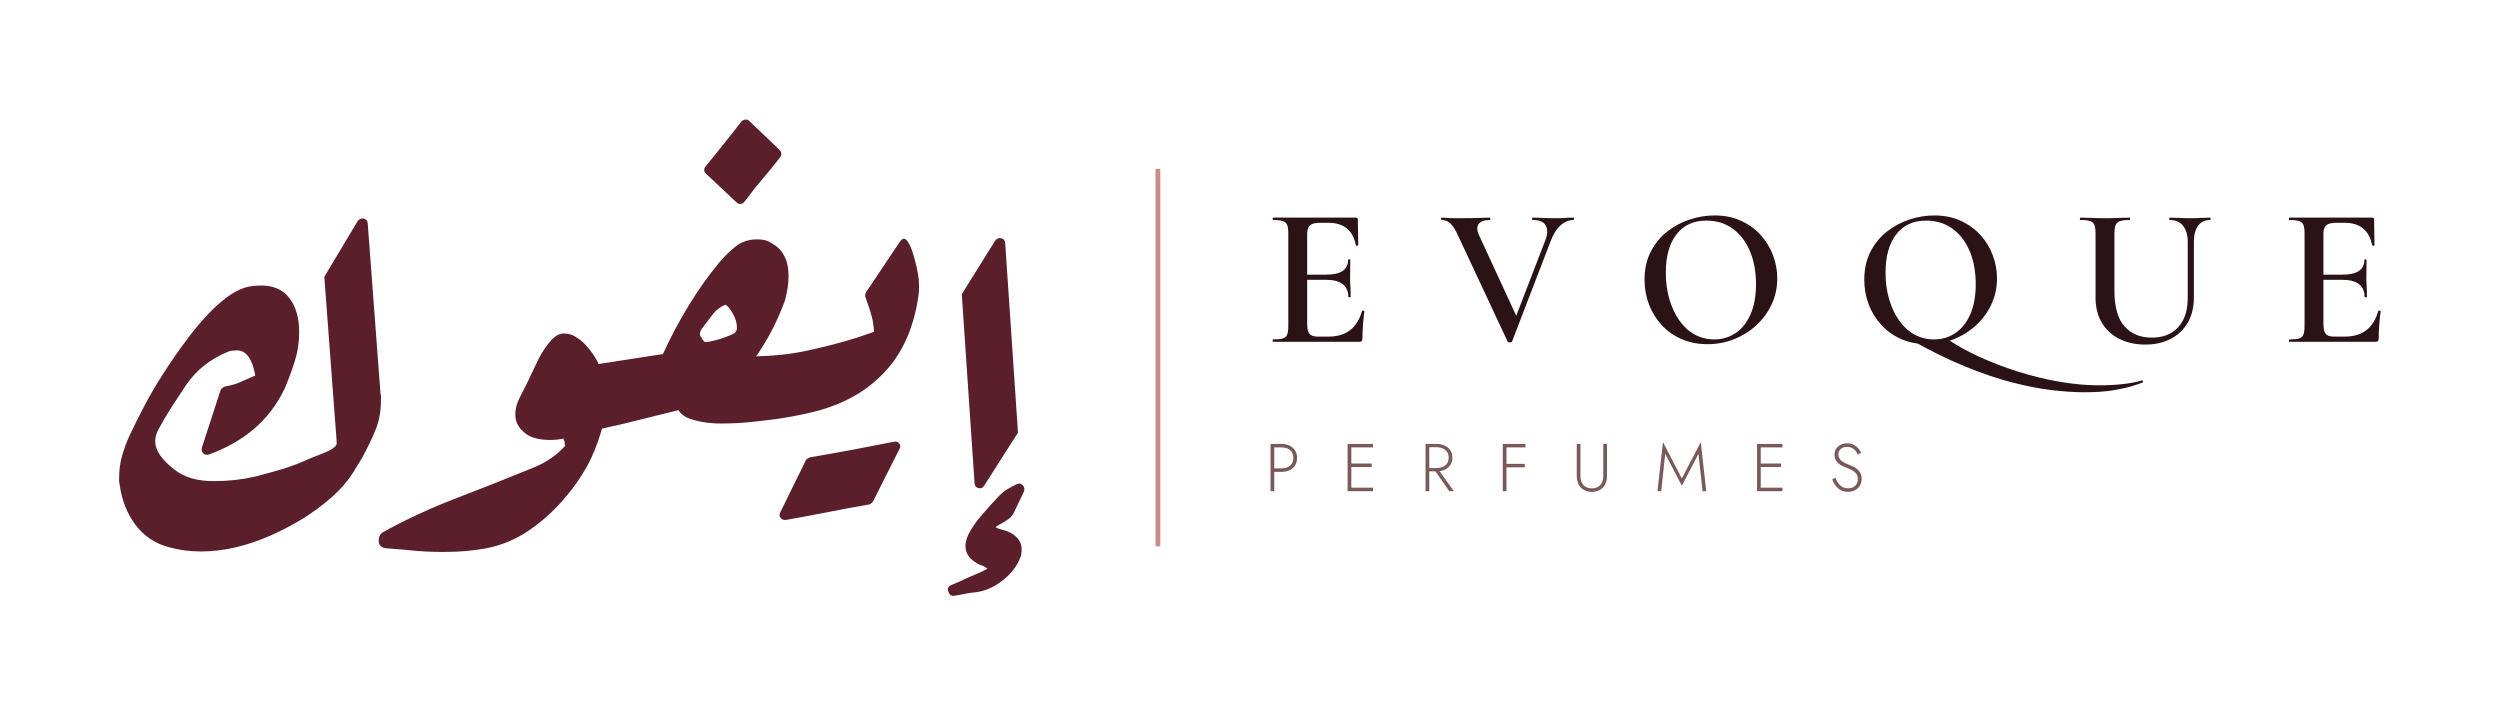
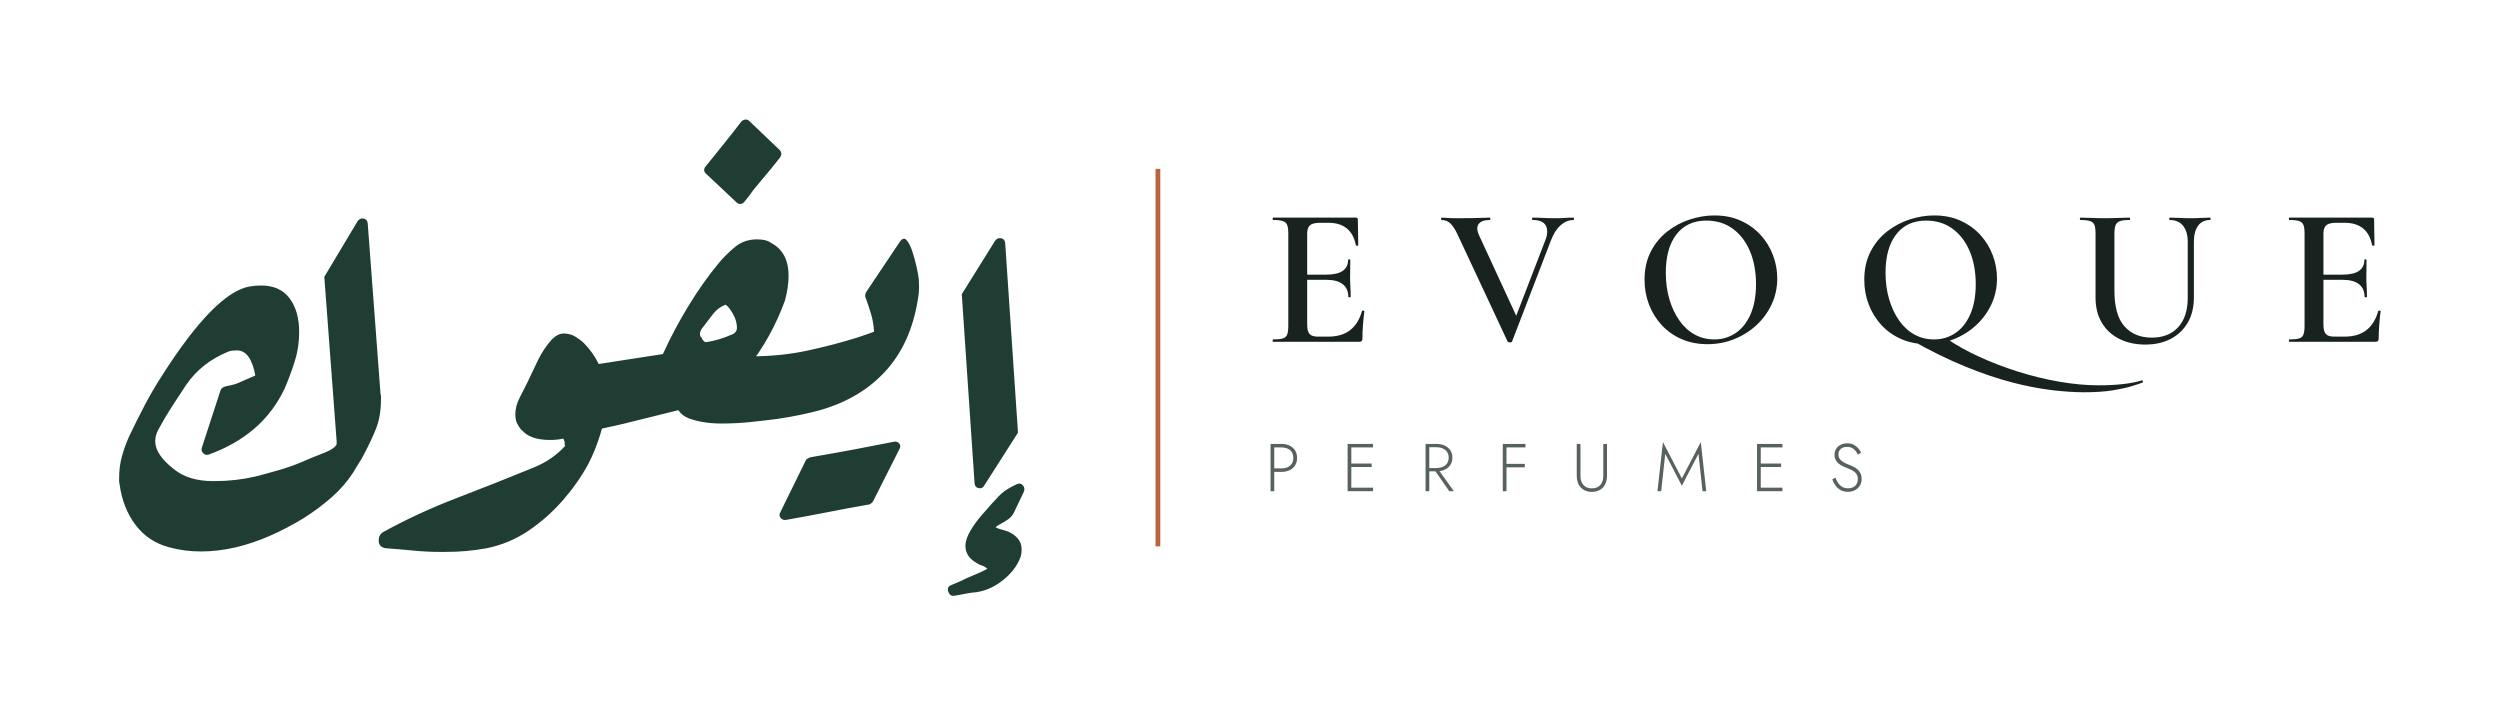
<svg xmlns="http://www.w3.org/2000/svg" viewBox="-61.8 -277.6 1258.3 359.7" width="1258" height="360" role="img" aria-label="إيفوك — Evoque Perfumes">
-   <path transform="translate(0.00,0.00)" fill="#5B1F2B" d="M69.69 -134.09Q68.08 -134.09 66.7 -133.975Q65.32 -133.86 63.94 -133.63Q46.46 -130.64 19.78 -88.78Q15.41 -82.11 11.155 -74.06Q6.9 -66.01 3.22 -58.19Q1.15 -53.59 -0.345 -48.415Q-1.84 -43.24 -1.84 -37.26Q-1.84 -36.57 -1.84 -35.765Q-1.84 -34.96 -1.61 -34.04Q0.0 -22.08 6.44 -13.57Q12.88 -5.06 23.46 -2.3Q31.05 -0.23 39.33 -0.23Q47.84 -0.23 56.81 -2.3Q65.55 -4.37 74.175 -8.165Q82.8 -11.96 91.08 -17.02Q98.67 -21.85 105.11 -27.485Q111.55 -33.12 116.15 -40.25Q117.3 -42.32 118.795 -44.62Q120.29 -46.92 121.44 -49.22Q124.66 -55.2 127.305 -61.64Q129.95 -68.08 129.95 -76.82Q129.95 -77.28 129.95 -77.625Q129.95 -77.97 129.95 -78.43Q129.95 -78.89 129.835 -79.12Q129.72 -79.35 129.72 -79.58L123.28 -165.37Q123.05 -167.44 121.21 -167.785Q119.37 -168.13 118.22 -166.52L101.43 -138.46L107.64 -55.66V-54.51Q107.64 -53.13 104.42 -51.29Q102.81 -50.37 99.13 -48.99Q95.45 -47.61 89.7 -45.08Q84.18 -42.78 78.545 -41.17Q72.91 -39.56 66.7 -37.95Q56.81 -35.65 46.46 -35.65Q46.23 -35.65 46.0 -35.65Q45.77 -35.65 45.31 -35.65Q33.12 -35.65 25.76 -41.63Q16.33 -48.99 16.33 -55.66Q16.33 -58.65 17.94 -61.64Q21.16 -67.62 24.725 -73.14Q28.29 -78.66 31.97 -84.18Q39.56 -95.22 52.9 -100.74Q54.05 -101.2 55.085 -101.315Q56.12 -101.43 57.5 -101.43Q64.4 -101.43 66.7 -88.78L59.8 -85.79Q58.42 -85.1 56.35 -84.41Q54.97 -83.95 52.44 -83.49Q49.91 -83.03 49.22 -81.42L39.79 -52.44Q39.33 -50.83 40.48 -49.68Q41.63 -48.53 43.24 -48.99Q56.58 -53.82 66.125 -61.985Q75.67 -70.15 81.42 -82.11Q84.18 -88.55 86.48 -95.68Q88.78 -102.81 88.78 -110.63Q88.78 -121.21 83.95 -127.65Q79.12 -134.09 69.69 -134.09Z M200.79 -61.18V-61.41Q204.93 -56.35 215.05 -56.35Q218.73 -56.35 221.72 -57.04Q222.18 -56.12 222.41 -55.43Q222.41 -55.2 222.41 -54.855Q222.41 -54.51 222.41 -54.05Q222.41 -53.82 222.525 -53.705Q222.64 -53.59 222.64 -53.59V-53.36Q216.43 -46.46 207.0 -42.55Q187.91 -34.73 168.13 -27.14Q148.35 -19.55 130.87 -9.89Q128.8 -8.51 128.8 -5.75Q128.8 -2.3 132.48 -1.84Q139.15 -1.38 146.05 -0.69Q152.95 0.0 159.85 0.0Q160.77 0.0 161.0 0.0Q161.23 0.0 162.15 0.0Q167.9 0.0 172.96 -0.46Q178.02 -0.92 183.08 -1.84Q194.58 -4.14 204.24 -10.695Q213.9 -17.25 221.605 -26.105Q229.31 -34.96 234.37 -44.39Q237.82 -51.06 240.35 -59.225Q242.88 -67.39 243.11 -76.59V-77.97Q243.11 -93.84 232.07 -105.11Q230.46 -106.72 227.815 -108.33Q225.17 -109.94 221.95 -109.94Q218.96 -109.94 215.97 -106.95Q211.83 -102.35 209.07 -96.715Q206.31 -91.08 203.55 -85.1Q201.94 -81.88 199.755 -77.625Q197.57 -73.37 197.57 -69.23Q197.57 -66.47 198.49 -64.63Q199.41 -62.79 200.79 -61.18Z M330.51 -202.4 315.33 -216.89Q314.41 -217.81 313.145 -217.58Q311.88 -217.35 311.19 -216.43Q306.82 -210.68 302.335 -205.16Q297.85 -199.64 293.25 -193.89Q291.87 -192.05 293.48 -190.44L308.89 -175.95Q309.81 -175.03 310.96 -175.145Q312.11 -175.26 312.8 -176.18Q315.1 -178.94 316.135 -180.435Q317.17 -181.93 318.32 -183.31Q319.47 -184.69 321.77 -187.45Q324.07 -190.21 326.37 -192.97Q328.67 -195.73 330.97 -198.72Q332.12 -200.79 330.51 -202.4Z M309.12 -112.7Q309.12 -110.86 307.28 -109.71Q299.46 -106.26 293.25 -105.57Q292.33 -106.03 291.41 -107.295Q290.49 -108.56 290.49 -109.94Q290.49 -110.63 291.18 -112.01L297.16 -119.83Q299.69 -123.05 303.37 -124.43Q304.98 -123.51 307.05 -119.945Q309.12 -116.38 309.12 -112.7ZM251.62 -64.4 282.21 -71.99Q292.33 -74.98 300.495 -80.155Q308.66 -85.33 314.64 -92.92Q326.37 -107.64 333.27 -126.5Q334.19 -129.95 334.65 -133.055Q335.11 -136.16 335.11 -138.92Q335.11 -150.88 326.37 -155.48Q324.76 -156.63 322.92 -156.975Q321.08 -157.32 319.24 -157.32Q312.8 -157.32 308.2 -153.525Q303.6 -149.73 300.15 -145.59Q292.1 -135.93 284.74 -123.855Q277.38 -111.78 271.86 -99.59L233.22 -93.61Q230.92 -93.15 230.92 -91.31L226.78 -62.56Q226.55 -60.95 227.47 -60.145Q228.39 -59.34 230.0 -59.57Z M377.66 -25.53 390.77 -51.52Q391.92 -53.36 390.77 -54.625Q389.62 -55.89 388.01 -55.43Q377.66 -53.36 367.195 -51.405Q356.73 -49.45 345.92 -47.61Q345.46 -47.38 344.77 -47.035Q344.08 -46.69 343.85 -46.23L330.97 -20.01Q330.05 -18.4 331.085 -17.135Q332.12 -15.87 333.73 -16.1Q344.31 -17.94 354.775 -20.01Q365.24 -22.08 375.82 -23.92Q377.2 -24.61 377.66 -25.53Z M391.0 -155.94 374.21 -130.87Q373.98 -130.64 373.75 -129.72Q373.52 -128.8 373.75 -128.34Q375.36 -123.97 376.625 -119.715Q377.89 -115.46 378.12 -110.86Q376.51 -110.17 374.325 -109.48Q372.14 -108.79 369.61 -107.87Q357.88 -104.19 344.54 -101.315Q331.2 -98.44 316.02 -98.44Q310.96 -98.44 305.67 -99.015Q300.38 -99.59 296.585 -101.43Q292.79 -103.27 291.64 -107.18Q290.95 -109.02 289.11 -109.02Q287.27 -109.02 286.35 -107.41Q283.82 -100.74 281.75 -93.495Q279.68 -86.25 277.61 -78.43Q278.07 -69.69 285.085 -67.16Q292.1 -64.63 301.3 -64.63Q308.66 -64.63 315.445 -65.32Q322.23 -66.01 329.36 -66.93Q341.55 -68.77 350.75 -71.3Q371.91 -77.28 384.79 -92Q397.67 -106.72 400.66 -130.41Q400.89 -133.17 400.66 -137.08Q400.43 -139.38 399.51 -143.52Q398.59 -147.66 397.325 -151.455Q396.06 -155.25 394.45 -156.975Q392.84 -158.7 391.0 -155.94Z M448.73 -20.24 453.56 -30.36Q454.25 -32.2 452.985 -33.58Q451.72 -34.96 449.88 -34.04Q445.51 -31.97 443.325 -30.245Q441.14 -28.52 437.69 -24.61Q435.85 -22.54 432.515 -18.745Q429.18 -14.95 426.65 -10.695Q424.12 -6.44 424.12 -2.99Q424.12 2.3 429.64 5.52Q431.02 6.44 432.515 6.9Q434.01 7.36 435.16 8.51Q432.17 10.12 428.49 11.615Q424.81 13.11 421.59 14.72L416.76 16.79Q414.69 17.71 415.495 20.01Q416.3 22.31 418.37 22.08Q421.36 21.62 424.12 21.045Q426.88 20.47 429.87 20.24Q437 19.09 443.095 14.145Q449.19 9.2 451.49 3.45Q452.41 1.61 452.41 -1.38Q452.41 -4.6 450.34 -6.9Q448.27 -9.2 445.28 -10.35Q444.13 -10.81 442.29 -11.27Q440.45 -11.73 439.3 -12.42Q439.76 -12.88 440.105 -13.11Q440.45 -13.34 440.91 -13.57Q443.44 -14.95 445.51 -16.33Q447.58 -17.71 448.73 -20.24Z M422.28 -129.72 428.72 -34.5Q428.95 -32.43 430.79 -32.085Q432.63 -31.74 433.55 -33.35L450.57 -60.03L444.13 -155.48Q443.9 -157.55 442.06 -157.895Q440.22 -158.24 439.07 -156.63Z" />
-   <rect x="519.8" y="-192.8" width="2.4" height="190" fill="#C98B86" />
-   <path transform="translate(574.83,-105.76)" fill="#2A1216" d="M47.6 0.0H4.2Q3.9 0.0 3.9 -0.6Q3.9 -1.2 4.2 -1.2Q7.5 -1.2 9.1 -1.7Q10.7 -2.2 11.25 -3.7Q11.8 -5.2 11.8 -8.1V-54.4Q11.8 -57.3 11.25 -58.75Q10.7 -60.2 9.1 -60.75Q7.5 -61.3 4.2 -61.3Q3.9 -61.3 3.9 -61.9Q3.9 -62.5 4.2 -62.5H45.8Q46.8 -62.5 46.8 -61.6L47.0 -48.6Q47.0 -48.4 46.5 -48.35Q46.0 -48.3 45.8 -48.6Q44.7 -54.3 41.2 -57.1Q37.7 -59.9 32.0 -59.9H27.9Q25.4 -59.9 23.95 -59.35Q22.5 -58.8 21.9 -57.55Q21.3 -56.3 21.3 -54.2V-8.5Q21.3 -6.4 21.85 -5.05Q22.4 -3.7 23.6 -3.15Q24.8 -2.6 27.0 -2.6H31.9Q38.7 -2.6 42.9 -5.85Q47.1 -9.1 48.9 -15.5Q49.0 -15.8 49.55 -15.7Q50.1 -15.6 50.1 -15.4Q49.7 -12.6 49.4 -8.7Q49.1 -4.8 49.1 -1.5Q49.1 0.0 47.6 0.0ZM42.0 -22.6Q42.0 -26.8 39.2 -29.0Q36.4 -31.2 30.8 -31.2H16.8V-33.8H30.9Q36.5 -33.8 39.2 -35.7Q41.9 -37.6 41.9 -41.2Q41.9 -41.5 42.45 -41.5Q43.0 -41.5 43.0 -41.2Q43.0 -38.0 42.95 -36.2Q42.9 -34.4 42.9 -32.5Q42.9 -30.1 43.05 -27.75Q43.2 -25.4 43.2 -22.6Q43.2 -22.4 42.6 -22.4Q42.0 -22.4 42.0 -22.6Z M155.3 -62.5Q155.6 -62.5 155.6 -61.9Q155.6 -61.3 155.3 -61.3Q151.8 -61.3 148.8 -58.6Q145.8 -55.9 143.9 -50.8L124.4 -0.1Q124.3 0.3 123.35 0.3Q122.4 0.3 122.2 -0.1L96.9 -54.2Q95.2 -57.8 93.4 -59.55Q91.6 -61.3 89.0 -61.3Q88.7 -61.3 88.7 -61.9Q88.7 -62.5 89.0 -62.5Q90.3 -62.5 91.15 -62.4Q92.0 -62.3 93.25 -62.25Q94.5 -62.2 96.6 -62.2Q101.4 -62.2 104.45 -62.25Q107.5 -62.3 109.55 -62.4Q111.6 -62.5 113.2 -62.5Q113.5 -62.5 113.5 -61.9Q113.5 -61.3 113.2 -61.3Q109.0 -61.3 107.55 -59.2Q106.1 -57.1 108.0 -53.2L127.3 -11.4L123.2 -4.5L141.2 -51.2Q142.9 -55.7 141.4 -58.5Q139.9 -61.3 134.8 -61.3Q134.5 -61.3 134.5 -61.9Q134.5 -62.5 134.8 -62.5Q137.5 -62.5 140.0 -62.35Q142.5 -62.2 146.5 -62.2Q149.3 -62.2 151.05 -62.35Q152.8 -62.5 155.3 -62.5Z M222.8 1.2Q215.6 1.2 209.75 -1.35Q203.9 -3.9 199.75 -8.4Q195.6 -12.9 193.35 -18.75Q191.1 -24.6 191.1 -31.2Q191.1 -39.3 194.25 -45.4Q197.4 -51.5 202.6 -55.55Q207.8 -59.6 214.0 -61.6Q220.2 -63.6 226.3 -63.6Q233.7 -63.6 239.55 -60.95Q245.4 -58.3 249.5 -53.8Q253.6 -49.3 255.75 -43.6Q257.9 -37.9 257.9 -31.9Q257.9 -24.9 255.1 -18.9Q252.3 -12.9 247.45 -8.4Q242.6 -3.9 236.25 -1.35Q229.9 1.2 222.8 1.2ZM226.2 -1.2Q232.2 -1.2 236.95 -4.4Q241.7 -7.6 244.45 -13.85Q247.2 -20.1 247.2 -29.0Q247.2 -38.3 244.2 -45.5Q241.2 -52.7 235.6 -56.85Q230.0 -61.0 222.2 -61.0Q212.5 -61.0 207.15 -54.05Q201.8 -47.1 201.8 -34.8Q201.8 -27.6 203.6 -21.45Q205.4 -15.3 208.65 -10.7Q211.9 -6.1 216.35 -3.65Q220.8 -1.2 226.2 -1.2Z M324.8 -1.2Q328.8 -0.4 333.7 -0.3Q338.6 -0.2 344.1 -1.0Q350.7 3.5 359.8 7.65Q368.9 11.8 379.2 15.05Q389.5 18.3 399.95 20.1Q410.4 21.9 419.6 21.9Q433.4 21.9 441.5 19.4Q441.7 19.3 441.9 19.85Q442.1 20.4 441.8 20.5Q440.0 21.2 436.25 22.35Q432.5 23.5 426.65 24.45Q420.8 25.4 412.4 25.4Q405.3 25.4 396.25 24.35Q387.2 23.3 376.3 20.5Q365.4 17.7 352.5 12.45Q339.6 7.2 324.8 -1.2ZM333.4 1.2Q326.2 1.2 320.35 -1.35Q314.5 -3.9 310.35 -8.4Q306.2 -12.9 303.95 -18.75Q301.7 -24.6 301.7 -31.2Q301.7 -39.3 304.85 -45.4Q308.0 -51.5 313.2 -55.55Q318.4 -59.6 324.6 -61.6Q330.8 -63.6 336.9 -63.6Q344.3 -63.6 350.15 -60.95Q356.0 -58.3 360.1 -53.8Q364.2 -49.3 366.35 -43.6Q368.5 -37.9 368.5 -31.9Q368.5 -24.9 365.7 -18.9Q362.9 -12.9 358.05 -8.4Q353.2 -3.9 346.85 -1.35Q340.5 1.2 333.4 1.2ZM336.8 -1.2Q342.8 -1.2 347.55 -4.4Q352.3 -7.6 355.05 -13.85Q357.8 -20.1 357.8 -29.0Q357.8 -38.3 354.8 -45.5Q351.8 -52.7 346.2 -56.85Q340.6 -61.0 332.8 -61.0Q323.1 -61.0 317.75 -54.05Q312.4 -47.1 312.4 -34.8Q312.4 -27.6 314.2 -21.45Q316.0 -15.3 319.25 -10.7Q322.5 -6.1 326.95 -3.65Q331.4 -1.2 336.8 -1.2Z M464.5 -50.3Q464.5 -55.5 462.15 -58.4Q459.8 -61.3 455.4 -61.3Q455.2 -61.3 455.2 -61.9Q455.2 -62.5 455.4 -62.5Q457.9 -62.5 460.45 -62.35Q463 -62.2 466 -62.2Q468.6 -62.2 471.15 -62.35Q473.7 -62.5 475.8 -62.5Q476 -62.5 476 -61.9Q476 -61.3 475.8 -61.3Q471.8 -61.3 469.7 -58.4Q467.6 -55.5 467.6 -50.3V-22.3Q467.6 -15.0 464.55 -9.7Q461.5 -4.4 456 -1.5Q450.5 1.4 443.1 1.4Q435.8 1.4 430.1 -1.45Q424.4 -4.3 421.25 -9.6Q418.1 -14.9 418.1 -22.2V-54.4Q418.1 -57.3 417.55 -58.75Q417 -60.2 415.35 -60.75Q413.7 -61.3 410.5 -61.3Q410.2 -61.3 410.2 -61.9Q410.2 -62.5 410.5 -62.5Q413 -62.5 416.15 -62.35Q419.3 -62.2 422.8 -62.2Q426.5 -62.2 429.6 -62.35Q432.7 -62.5 435.2 -62.5Q435.5 -62.5 435.5 -61.9Q435.5 -61.3 435.2 -61.3Q431.9 -61.3 430.3 -60.7Q428.7 -60.1 428.15 -58.6Q427.6 -57.1 427.6 -54.2V-25.7Q427.6 -13.5 432.65 -7.8Q437.7 -2.1 446.4 -2.1Q454.9 -2.1 459.7 -7.35Q464.5 -12.6 464.5 -22.2Z M559.1 0.0H515.7Q515.4 0.0 515.4 -0.6Q515.4 -1.2 515.7 -1.2Q519.0 -1.2 520.6 -1.7Q522.2 -2.2 522.75 -3.7Q523.3 -5.2 523.3 -8.1V-54.4Q523.3 -57.3 522.75 -58.75Q522.2 -60.2 520.6 -60.75Q519.0 -61.3 515.7 -61.3Q515.4 -61.3 515.4 -61.9Q515.4 -62.5 515.7 -62.5H557.3Q558.3 -62.5 558.3 -61.6L558.5 -48.6Q558.5 -48.4 558.0 -48.35Q557.5 -48.3 557.3 -48.6Q556.2 -54.3 552.7 -57.1Q549.2 -59.9 543.5 -59.9H539.4Q536.9 -59.9 535.45 -59.35Q534.0 -58.8 533.4 -57.55Q532.8 -56.3 532.8 -54.2V-8.5Q532.8 -6.4 533.35 -5.05Q533.9 -3.7 535.1 -3.15Q536.3 -2.6 538.5 -2.6H543.4Q550.2 -2.6 554.4 -5.85Q558.6 -9.1 560.4 -15.5Q560.5 -15.8 561.05 -15.7Q561.6 -15.6 561.6 -15.4Q561.2 -12.6 560.9 -8.7Q560.6 -4.8 560.6 -1.5Q560.6 0.0 559.1 0.0ZM553.5 -22.6Q553.5 -26.8 550.7 -29.0Q547.9 -31.2 542.3 -31.2H528.3V-33.8H542.4Q548.0 -33.8 550.7 -35.7Q553.4 -37.6 553.4 -41.2Q553.4 -41.5 553.95 -41.5Q554.5 -41.5 554.5 -41.2Q554.5 -38.0 554.45 -36.2Q554.4 -34.4 554.4 -32.5Q554.4 -30.1 554.55 -27.75Q554.7 -25.4 554.7 -22.6Q554.7 -22.4 554.1 -22.4Q553.5 -22.4 553.5 -22.6Z" />
-   <path transform="translate(574.83,-30.56)" fill="#7A5A58" d="M2.856 -23.8V0.0H4.726V-23.8ZM3.91 -22.032H8.432Q11.05 -22.032 12.682 -20.689Q14.314 -19.346 14.314 -16.762Q14.314 -14.212 12.682 -12.852Q11.05 -11.492 8.432 -11.492H3.91V-9.724H8.432Q10.676 -9.724 12.427 -10.557Q14.178 -11.39 15.198 -12.988Q16.218 -14.586 16.218 -16.762Q16.218 -18.972 15.198 -20.536Q14.178 -22.1 12.427 -22.95Q10.676 -23.8 8.432 -23.8H3.91Z M42.636 0.0H54.434V-1.768H42.636ZM42.636 -22.032H54.434V-23.8H42.636ZM42.636 -12.172H53.754V-13.94H42.636ZM41.65 -23.8V0.0H43.52V-23.8Z M84.932 -11.356 92.82 0.0H95.132L87.006 -11.356ZM80.886 -23.8V0.0H82.756V-23.8ZM81.872 -22.134H86.326Q88.128 -22.134 89.522 -21.522Q90.916 -20.91 91.715 -19.754Q92.514 -18.598 92.514 -16.898Q92.514 -15.198 91.732 -14.025Q90.95 -12.852 89.539 -12.257Q88.128 -11.662 86.326 -11.662H81.872V-9.996H86.326Q88.638 -9.996 90.457 -10.795Q92.276 -11.594 93.33 -13.158Q94.384 -14.722 94.384 -16.898Q94.384 -19.108 93.33 -20.638Q92.276 -22.168 90.457 -22.984Q88.638 -23.8 86.326 -23.8H81.872Z M120.734 -22.032H131.172V-23.8H120.734ZM120.734 -12.002H130.832V-13.77H120.734ZM119.748 -23.8V0.0H121.618V-23.8Z M156.978 -23.8V-7.684Q156.978 -5.916 157.488 -4.437Q157.998 -2.958 158.984 -1.904Q159.97 -0.85 161.381 -0.255Q162.792 0.34 164.594 0.34Q166.396 0.34 167.807 -0.255Q169.218 -0.85 170.204 -1.904Q171.19 -2.958 171.7 -4.437Q172.21 -5.916 172.21 -7.684V-23.8H170.34V-7.684Q170.34 -4.828 168.844 -3.128Q167.348 -1.428 164.594 -1.428Q161.84 -1.428 160.344 -3.128Q158.848 -4.828 158.848 -7.684V-23.8Z M201.518 -18.836 209.882 -2.754 218.246 -18.836 220.286 0.0H222.156L219.402 -24.718L209.882 -6.426L200.362 -24.718L197.608 0.0H199.478Z M248.71 0.0H260.508V-1.768H248.71ZM248.71 -22.032H260.508V-23.8H248.71ZM248.71 -12.172H259.828V-13.94H248.71ZM247.724 -23.8V0.0H249.594V-23.8Z M287.13 -6.868 285.6 -5.916Q286.178 -4.25 287.232 -2.822Q288.286 -1.394 289.85 -0.544Q291.414 0.306 293.488 0.306Q294.95 0.306 296.208 -0.153Q297.466 -0.612 298.401 -1.479Q299.336 -2.346 299.863 -3.536Q300.39 -4.726 300.39 -6.188Q300.39 -7.752 299.846 -8.891Q299.302 -10.03 298.435 -10.846Q297.568 -11.662 296.514 -12.206Q295.46 -12.75 294.474 -13.124Q292.57 -13.804 291.278 -14.569Q289.986 -15.334 289.34 -16.286Q288.694 -17.238 288.694 -18.564Q288.694 -20.162 289.816 -21.233Q290.938 -22.304 293.012 -22.304Q294.576 -22.304 295.63 -21.709Q296.684 -21.114 297.381 -20.23Q298.078 -19.346 298.452 -18.428L300.084 -19.346Q299.608 -20.502 298.69 -21.59Q297.772 -22.678 296.395 -23.392Q295.018 -24.106 293.114 -24.106Q291.278 -24.106 289.816 -23.375Q288.354 -22.644 287.538 -21.335Q286.722 -20.026 286.722 -18.326Q286.722 -16.796 287.317 -15.708Q287.912 -14.62 288.864 -13.855Q289.816 -13.09 290.921 -12.563Q292.026 -12.036 293.046 -11.662Q294.406 -11.152 295.647 -10.489Q296.888 -9.826 297.67 -8.772Q298.452 -7.718 298.452 -5.984Q298.452 -4.012 297.143 -2.737Q295.834 -1.462 293.522 -1.462Q291.822 -1.462 290.598 -2.193Q289.374 -2.924 288.541 -4.148Q287.708 -5.372 287.13 -6.868Z" />
+   <path transform="translate(0.00,0.00)" fill="#1F3D33" d="M69.69 -134.09Q68.08 -134.09 66.7 -133.975Q65.32 -133.86 63.94 -133.63Q46.46 -130.64 19.78 -88.78Q15.41 -82.11 11.155 -74.06Q6.9 -66.01 3.22 -58.19Q1.15 -53.59 -0.345 -48.415Q-1.84 -43.24 -1.84 -37.26Q-1.84 -36.57 -1.84 -35.765Q-1.84 -34.96 -1.61 -34.04Q0.0 -22.08 6.44 -13.57Q12.88 -5.06 23.46 -2.3Q31.05 -0.23 39.33 -0.23Q47.84 -0.23 56.81 -2.3Q65.55 -4.37 74.175 -8.165Q82.8 -11.96 91.08 -17.02Q98.67 -21.85 105.11 -27.485Q111.55 -33.12 116.15 -40.25Q117.3 -42.32 118.795 -44.62Q120.29 -46.92 121.44 -49.22Q124.66 -55.2 127.305 -61.64Q129.95 -68.08 129.95 -76.82Q129.95 -77.28 129.95 -77.625Q129.95 -77.97 129.95 -78.43Q129.95 -78.89 129.835 -79.12Q129.72 -79.35 129.72 -79.58L123.28 -165.37Q123.05 -167.44 121.21 -167.785Q119.37 -168.13 118.22 -166.52L101.43 -138.46L107.64 -55.66V-54.51Q107.64 -53.13 104.42 -51.29Q102.81 -50.37 99.13 -48.99Q95.45 -47.61 89.7 -45.08Q84.18 -42.78 78.545 -41.17Q72.91 -39.56 66.7 -37.95Q56.81 -35.65 46.46 -35.65Q46.23 -35.65 46.0 -35.65Q45.77 -35.65 45.31 -35.65Q33.12 -35.65 25.76 -41.63Q16.33 -48.99 16.33 -55.66Q16.33 -58.65 17.94 -61.64Q21.16 -67.62 24.725 -73.14Q28.29 -78.66 31.97 -84.18Q39.56 -95.22 52.9 -100.74Q54.05 -101.2 55.085 -101.315Q56.12 -101.43 57.5 -101.43Q64.4 -101.43 66.7 -88.78L59.8 -85.79Q58.42 -85.1 56.35 -84.41Q54.97 -83.95 52.44 -83.49Q49.91 -83.03 49.22 -81.42L39.79 -52.44Q39.33 -50.83 40.48 -49.68Q41.63 -48.53 43.24 -48.99Q56.58 -53.82 66.125 -61.985Q75.67 -70.15 81.42 -82.11Q84.18 -88.55 86.48 -95.68Q88.78 -102.81 88.78 -110.63Q88.78 -121.21 83.95 -127.65Q79.12 -134.09 69.69 -134.09Z M200.79 -61.18V-61.41Q204.93 -56.35 215.05 -56.35Q218.73 -56.35 221.72 -57.04Q222.18 -56.12 222.41 -55.43Q222.41 -55.2 222.41 -54.855Q222.41 -54.51 222.41 -54.05Q222.41 -53.82 222.525 -53.705Q222.64 -53.59 222.64 -53.59V-53.36Q216.43 -46.46 207.0 -42.55Q187.91 -34.73 168.13 -27.14Q148.35 -19.55 130.87 -9.89Q128.8 -8.51 128.8 -5.75Q128.8 -2.3 132.48 -1.84Q139.15 -1.38 146.05 -0.69Q152.95 0.0 159.85 0.0Q160.77 0.0 161.0 0.0Q161.23 0.0 162.15 0.0Q167.9 0.0 172.96 -0.46Q178.02 -0.92 183.08 -1.84Q194.58 -4.14 204.24 -10.695Q213.9 -17.25 221.605 -26.105Q229.31 -34.96 234.37 -44.39Q237.82 -51.06 240.35 -59.225Q242.88 -67.39 243.11 -76.59V-77.97Q243.11 -93.84 232.07 -105.11Q230.46 -106.72 227.815 -108.33Q225.17 -109.94 221.95 -109.94Q218.96 -109.94 215.97 -106.95Q211.83 -102.35 209.07 -96.715Q206.31 -91.08 203.55 -85.1Q201.94 -81.88 199.755 -77.625Q197.57 -73.37 197.57 -69.23Q197.57 -66.47 198.49 -64.63Q199.41 -62.79 200.79 -61.18Z M330.51 -202.4 315.33 -216.89Q314.41 -217.81 313.145 -217.58Q311.88 -217.35 311.19 -216.43Q306.82 -210.68 302.335 -205.16Q297.85 -199.64 293.25 -193.89Q291.87 -192.05 293.48 -190.44L308.89 -175.95Q309.81 -175.03 310.96 -175.145Q312.11 -175.26 312.8 -176.18Q315.1 -178.94 316.135 -180.435Q317.17 -181.93 318.32 -183.31Q319.47 -184.69 321.77 -187.45Q324.07 -190.21 326.37 -192.97Q328.67 -195.73 330.97 -198.72Q332.12 -200.79 330.51 -202.4Z M309.12 -112.7Q309.12 -110.86 307.28 -109.71Q299.46 -106.26 293.25 -105.57Q292.33 -106.03 291.41 -107.295Q290.49 -108.56 290.49 -109.94Q290.49 -110.63 291.18 -112.01L297.16 -119.83Q299.69 -123.05 303.37 -124.43Q304.98 -123.51 307.05 -119.945Q309.12 -116.38 309.12 -112.7ZM251.62 -64.4 282.21 -71.99Q292.33 -74.98 300.495 -80.155Q308.66 -85.33 314.64 -92.92Q326.37 -107.64 333.27 -126.5Q334.19 -129.95 334.65 -133.055Q335.11 -136.16 335.11 -138.92Q335.11 -150.88 326.37 -155.48Q324.76 -156.63 322.92 -156.975Q321.08 -157.32 319.24 -157.32Q312.8 -157.32 308.2 -153.525Q303.6 -149.73 300.15 -145.59Q292.1 -135.93 284.74 -123.855Q277.38 -111.78 271.86 -99.59L233.22 -93.61Q230.92 -93.15 230.92 -91.31L226.78 -62.56Q226.55 -60.95 227.47 -60.145Q228.39 -59.34 230.0 -59.57Z M377.66 -25.53 390.77 -51.52Q391.92 -53.36 390.77 -54.625Q389.62 -55.89 388.01 -55.43Q377.66 -53.36 367.195 -51.405Q356.73 -49.45 345.92 -47.61Q345.46 -47.38 344.77 -47.035Q344.08 -46.69 343.85 -46.23L330.97 -20.01Q330.05 -18.4 331.085 -17.135Q332.12 -15.87 333.73 -16.1Q344.31 -17.94 354.775 -20.01Q365.24 -22.08 375.82 -23.92Q377.2 -24.61 377.66 -25.53Z M391.0 -155.94 374.21 -130.87Q373.98 -130.64 373.75 -129.72Q373.52 -128.8 373.75 -128.34Q375.36 -123.97 376.625 -119.715Q377.89 -115.46 378.12 -110.86Q376.51 -110.17 374.325 -109.48Q372.14 -108.79 369.61 -107.87Q357.88 -104.19 344.54 -101.315Q331.2 -98.44 316.02 -98.44Q310.96 -98.44 305.67 -99.015Q300.38 -99.59 296.585 -101.43Q292.79 -103.27 291.64 -107.18Q290.95 -109.02 289.11 -109.02Q287.27 -109.02 286.35 -107.41Q283.82 -100.74 281.75 -93.495Q279.68 -86.25 277.61 -78.43Q278.07 -69.69 285.085 -67.16Q292.1 -64.63 301.3 -64.63Q308.66 -64.63 315.445 -65.32Q322.23 -66.01 329.36 -66.93Q341.55 -68.77 350.75 -71.3Q371.91 -77.28 384.79 -92Q397.67 -106.72 400.66 -130.41Q400.89 -133.17 400.66 -137.08Q400.43 -139.38 399.51 -143.52Q398.59 -147.66 397.325 -151.455Q396.06 -155.25 394.45 -156.975Q392.84 -158.7 391.0 -155.94Z M448.73 -20.24 453.56 -30.36Q454.25 -32.2 452.985 -33.58Q451.72 -34.96 449.88 -34.04Q445.51 -31.97 443.325 -30.245Q441.14 -28.52 437.69 -24.61Q435.85 -22.54 432.515 -18.745Q429.18 -14.95 426.65 -10.695Q424.12 -6.44 424.12 -2.99Q424.12 2.3 429.64 5.52Q431.02 6.44 432.515 6.9Q434.01 7.36 435.16 8.51Q432.17 10.12 428.49 11.615Q424.81 13.11 421.59 14.72L416.76 16.79Q414.69 17.71 415.495 20.01Q416.3 22.31 418.37 22.08Q421.36 21.62 424.12 21.045Q426.88 20.47 429.87 20.24Q437 19.09 443.095 14.145Q449.19 9.2 451.49 3.45Q452.41 1.61 452.41 -1.38Q452.41 -4.6 450.34 -6.9Q448.27 -9.2 445.28 -10.35Q444.13 -10.81 442.29 -11.27Q440.45 -11.73 439.3 -12.42Q439.76 -12.88 440.105 -13.11Q440.45 -13.34 440.91 -13.57Q443.44 -14.95 445.51 -16.33Q447.58 -17.71 448.73 -20.24Z M422.28 -129.72 428.72 -34.5Q428.95 -32.43 430.79 -32.085Q432.63 -31.74 433.55 -33.35L450.57 -60.03L444.13 -155.48Q443.9 -157.55 442.06 -157.895Q440.22 -158.24 439.07 -156.63Z" />
+   <rect x="519.8" y="-192.8" width="2.4" height="190" fill="#B8653F" />
+   <path transform="translate(574.83,-105.76)" fill="#18231F" d="M47.6 0.0H4.2Q3.9 0.0 3.9 -0.6Q3.9 -1.2 4.2 -1.2Q7.5 -1.2 9.1 -1.7Q10.7 -2.2 11.25 -3.7Q11.8 -5.2 11.8 -8.1V-54.4Q11.8 -57.3 11.25 -58.75Q10.7 -60.2 9.1 -60.75Q7.5 -61.3 4.2 -61.3Q3.9 -61.3 3.9 -61.9Q3.9 -62.5 4.2 -62.5H45.8Q46.8 -62.5 46.8 -61.6L47.0 -48.6Q47.0 -48.4 46.5 -48.35Q46.0 -48.3 45.8 -48.6Q44.7 -54.3 41.2 -57.1Q37.7 -59.9 32.0 -59.9H27.9Q25.4 -59.9 23.95 -59.35Q22.5 -58.8 21.9 -57.55Q21.3 -56.3 21.3 -54.2V-8.5Q21.3 -6.4 21.85 -5.05Q22.4 -3.7 23.6 -3.15Q24.8 -2.6 27.0 -2.6H31.9Q38.7 -2.6 42.9 -5.85Q47.1 -9.1 48.9 -15.5Q49.0 -15.8 49.55 -15.7Q50.1 -15.6 50.1 -15.4Q49.7 -12.6 49.4 -8.7Q49.1 -4.8 49.1 -1.5Q49.1 0.0 47.6 0.0ZM42.0 -22.6Q42.0 -26.8 39.2 -29.0Q36.4 -31.2 30.8 -31.2H16.8V-33.8H30.9Q36.5 -33.8 39.2 -35.7Q41.9 -37.6 41.9 -41.2Q41.9 -41.5 42.45 -41.5Q43.0 -41.5 43.0 -41.2Q43.0 -38.0 42.95 -36.2Q42.9 -34.4 42.9 -32.5Q42.9 -30.1 43.05 -27.75Q43.2 -25.4 43.2 -22.6Q43.2 -22.4 42.6 -22.4Q42.0 -22.4 42.0 -22.6Z M155.3 -62.5Q155.6 -62.5 155.6 -61.9Q155.6 -61.3 155.3 -61.3Q151.8 -61.3 148.8 -58.6Q145.8 -55.9 143.9 -50.8L124.4 -0.1Q124.3 0.3 123.35 0.3Q122.4 0.3 122.2 -0.1L96.9 -54.2Q95.2 -57.8 93.4 -59.55Q91.6 -61.3 89.0 -61.3Q88.7 -61.3 88.7 -61.9Q88.7 -62.5 89.0 -62.5Q90.3 -62.5 91.15 -62.4Q92.0 -62.3 93.25 -62.25Q94.5 -62.2 96.6 -62.2Q101.4 -62.2 104.45 -62.25Q107.5 -62.3 109.55 -62.4Q111.6 -62.5 113.2 -62.5Q113.5 -62.5 113.5 -61.9Q113.5 -61.3 113.2 -61.3Q109.0 -61.3 107.55 -59.2Q106.1 -57.1 108.0 -53.2L127.3 -11.4L123.2 -4.5L141.2 -51.2Q142.9 -55.7 141.4 -58.5Q139.9 -61.3 134.8 -61.3Q134.5 -61.3 134.5 -61.9Q134.5 -62.5 134.8 -62.5Q137.5 -62.5 140.0 -62.35Q142.5 -62.2 146.5 -62.2Q149.3 -62.2 151.05 -62.35Q152.8 -62.5 155.3 -62.5Z M222.8 1.2Q215.6 1.2 209.75 -1.35Q203.9 -3.9 199.75 -8.4Q195.6 -12.9 193.35 -18.75Q191.1 -24.6 191.1 -31.2Q191.1 -39.3 194.25 -45.4Q197.4 -51.5 202.6 -55.55Q207.8 -59.6 214.0 -61.6Q220.2 -63.6 226.3 -63.6Q233.7 -63.6 239.55 -60.95Q245.4 -58.3 249.5 -53.8Q253.6 -49.3 255.75 -43.6Q257.9 -37.9 257.9 -31.9Q257.9 -24.9 255.1 -18.9Q252.3 -12.9 247.45 -8.4Q242.6 -3.9 236.25 -1.35Q229.9 1.2 222.8 1.2ZM226.2 -1.2Q232.2 -1.2 236.95 -4.4Q241.7 -7.6 244.45 -13.85Q247.2 -20.1 247.2 -29.0Q247.2 -38.3 244.2 -45.5Q241.2 -52.7 235.6 -56.85Q230.0 -61.0 222.2 -61.0Q212.5 -61.0 207.15 -54.05Q201.8 -47.1 201.8 -34.8Q201.8 -27.6 203.6 -21.45Q205.4 -15.3 208.65 -10.7Q211.9 -6.1 216.35 -3.65Q220.8 -1.2 226.2 -1.2Z M324.8 -1.2Q328.8 -0.4 333.7 -0.3Q338.6 -0.2 344.1 -1.0Q350.7 3.5 359.8 7.65Q368.9 11.8 379.2 15.05Q389.5 18.3 399.95 20.1Q410.4 21.9 419.6 21.9Q433.4 21.9 441.5 19.4Q441.7 19.3 441.9 19.85Q442.1 20.4 441.8 20.5Q440.0 21.2 436.25 22.35Q432.5 23.5 426.65 24.45Q420.8 25.4 412.4 25.4Q405.3 25.4 396.25 24.35Q387.2 23.3 376.3 20.5Q365.4 17.7 352.5 12.45Q339.6 7.2 324.8 -1.2ZM333.4 1.2Q326.2 1.2 320.35 -1.35Q314.5 -3.9 310.35 -8.4Q306.2 -12.9 303.95 -18.75Q301.7 -24.6 301.7 -31.2Q301.7 -39.3 304.85 -45.4Q308.0 -51.5 313.2 -55.55Q318.4 -59.6 324.6 -61.6Q330.8 -63.6 336.9 -63.6Q344.3 -63.6 350.15 -60.95Q356.0 -58.3 360.1 -53.8Q364.2 -49.3 366.35 -43.6Q368.5 -37.9 368.5 -31.9Q368.5 -24.9 365.7 -18.9Q362.9 -12.9 358.05 -8.4Q353.2 -3.9 346.85 -1.35Q340.5 1.2 333.4 1.2ZM336.8 -1.2Q342.8 -1.2 347.55 -4.4Q352.3 -7.6 355.05 -13.85Q357.8 -20.1 357.8 -29.0Q357.8 -38.3 354.8 -45.5Q351.8 -52.7 346.2 -56.85Q340.6 -61.0 332.8 -61.0Q323.1 -61.0 317.75 -54.05Q312.4 -47.1 312.4 -34.8Q312.4 -27.6 314.2 -21.45Q316.0 -15.3 319.25 -10.7Q322.5 -6.1 326.95 -3.65Q331.4 -1.2 336.8 -1.2Z M464.5 -50.3Q464.5 -55.5 462.15 -58.4Q459.8 -61.3 455.4 -61.3Q455.2 -61.3 455.2 -61.9Q455.2 -62.5 455.4 -62.5Q457.9 -62.5 460.45 -62.35Q463 -62.2 466 -62.2Q468.6 -62.2 471.15 -62.35Q473.7 -62.5 475.8 -62.5Q476 -62.5 476 -61.9Q476 -61.3 475.8 -61.3Q471.8 -61.3 469.7 -58.4Q467.6 -55.5 467.6 -50.3V-22.3Q467.6 -15.0 464.55 -9.7Q461.5 -4.4 456 -1.5Q450.5 1.4 443.1 1.4Q435.8 1.4 430.1 -1.45Q424.4 -4.3 421.25 -9.6Q418.1 -14.9 418.1 -22.2V-54.4Q418.1 -57.3 417.55 -58.75Q417 -60.2 415.35 -60.75Q413.7 -61.3 410.5 -61.3Q410.2 -61.3 410.2 -61.9Q410.2 -62.5 410.5 -62.5Q413 -62.5 416.15 -62.35Q419.3 -62.2 422.8 -62.2Q426.5 -62.2 429.6 -62.35Q432.7 -62.5 435.2 -62.5Q435.5 -62.5 435.5 -61.9Q435.5 -61.3 435.2 -61.3Q431.9 -61.3 430.3 -60.7Q428.7 -60.1 428.15 -58.6Q427.6 -57.1 427.6 -54.2V-25.7Q427.6 -13.5 432.65 -7.8Q437.7 -2.1 446.4 -2.1Q454.9 -2.1 459.7 -7.35Q464.5 -12.6 464.5 -22.2Z M559.1 0.0H515.7Q515.4 0.0 515.4 -0.6Q515.4 -1.2 515.7 -1.2Q519.0 -1.2 520.6 -1.7Q522.2 -2.2 522.75 -3.7Q523.3 -5.2 523.3 -8.1V-54.4Q523.3 -57.3 522.75 -58.75Q522.2 -60.2 520.6 -60.75Q519.0 -61.3 515.7 -61.3Q515.4 -61.3 515.4 -61.9Q515.4 -62.5 515.7 -62.5H557.3Q558.3 -62.5 558.3 -61.6L558.5 -48.6Q558.5 -48.4 558.0 -48.35Q557.5 -48.3 557.3 -48.6Q556.2 -54.3 552.7 -57.1Q549.2 -59.9 543.5 -59.9H539.4Q536.9 -59.9 535.45 -59.35Q534.0 -58.8 533.4 -57.55Q532.8 -56.3 532.8 -54.2V-8.5Q532.8 -6.4 533.35 -5.05Q533.9 -3.7 535.1 -3.15Q536.3 -2.6 538.5 -2.6H543.4Q550.2 -2.6 554.4 -5.85Q558.6 -9.1 560.4 -15.5Q560.5 -15.8 561.05 -15.7Q561.6 -15.6 561.6 -15.4Q561.2 -12.6 560.9 -8.7Q560.6 -4.8 560.6 -1.5Q560.6 0.0 559.1 0.0ZM553.5 -22.6Q553.5 -26.8 550.7 -29.0Q547.9 -31.2 542.3 -31.2H528.3V-33.8H542.4Q548.0 -33.8 550.7 -35.7Q553.4 -37.6 553.4 -41.2Q553.4 -41.5 553.95 -41.5Q554.5 -41.5 554.5 -41.2Q554.5 -38.0 554.45 -36.2Q554.4 -34.4 554.4 -32.5Q554.4 -30.1 554.55 -27.75Q554.7 -25.4 554.7 -22.6Q554.7 -22.4 554.1 -22.4Q553.5 -22.4 553.5 -22.6Z" />
+   <path transform="translate(574.83,-30.56)" fill="#56625B" d="M2.856 -23.8V0.0H4.726V-23.8ZM3.91 -22.032H8.432Q11.05 -22.032 12.682 -20.689Q14.314 -19.346 14.314 -16.762Q14.314 -14.212 12.682 -12.852Q11.05 -11.492 8.432 -11.492H3.91V-9.724H8.432Q10.676 -9.724 12.427 -10.557Q14.178 -11.39 15.198 -12.988Q16.218 -14.586 16.218 -16.762Q16.218 -18.972 15.198 -20.536Q14.178 -22.1 12.427 -22.95Q10.676 -23.8 8.432 -23.8H3.91Z M42.636 0.0H54.434V-1.768H42.636ZM42.636 -22.032H54.434V-23.8H42.636ZM42.636 -12.172H53.754V-13.94H42.636ZM41.65 -23.8V0.0H43.52V-23.8Z M84.932 -11.356 92.82 0.0H95.132L87.006 -11.356ZM80.886 -23.8V0.0H82.756V-23.8ZM81.872 -22.134H86.326Q88.128 -22.134 89.522 -21.522Q90.916 -20.91 91.715 -19.754Q92.514 -18.598 92.514 -16.898Q92.514 -15.198 91.732 -14.025Q90.95 -12.852 89.539 -12.257Q88.128 -11.662 86.326 -11.662H81.872V-9.996H86.326Q88.638 -9.996 90.457 -10.795Q92.276 -11.594 93.33 -13.158Q94.384 -14.722 94.384 -16.898Q94.384 -19.108 93.33 -20.638Q92.276 -22.168 90.457 -22.984Q88.638 -23.8 86.326 -23.8H81.872Z M120.734 -22.032H131.172V-23.8H120.734ZM120.734 -12.002H130.832V-13.77H120.734ZM119.748 -23.8V0.0H121.618V-23.8Z M156.978 -23.8V-7.684Q156.978 -5.916 157.488 -4.437Q157.998 -2.958 158.984 -1.904Q159.97 -0.85 161.381 -0.255Q162.792 0.34 164.594 0.34Q166.396 0.34 167.807 -0.255Q169.218 -0.85 170.204 -1.904Q171.19 -2.958 171.7 -4.437Q172.21 -5.916 172.21 -7.684V-23.8H170.34V-7.684Q170.34 -4.828 168.844 -3.128Q167.348 -1.428 164.594 -1.428Q161.84 -1.428 160.344 -3.128Q158.848 -4.828 158.848 -7.684V-23.8Z M201.518 -18.836 209.882 -2.754 218.246 -18.836 220.286 0.0H222.156L219.402 -24.718L209.882 -6.426L200.362 -24.718L197.608 0.0H199.478Z M248.71 0.0H260.508V-1.768H248.71ZM248.71 -22.032H260.508V-23.8H248.71ZM248.71 -12.172H259.828V-13.94H248.71ZM247.724 -23.8V0.0H249.594V-23.8Z M287.13 -6.868 285.6 -5.916Q286.178 -4.25 287.232 -2.822Q288.286 -1.394 289.85 -0.544Q291.414 0.306 293.488 0.306Q294.95 0.306 296.208 -0.153Q297.466 -0.612 298.401 -1.479Q299.336 -2.346 299.863 -3.536Q300.39 -4.726 300.39 -6.188Q300.39 -7.752 299.846 -8.891Q299.302 -10.03 298.435 -10.846Q297.568 -11.662 296.514 -12.206Q295.46 -12.75 294.474 -13.124Q292.57 -13.804 291.278 -14.569Q289.986 -15.334 289.34 -16.286Q288.694 -17.238 288.694 -18.564Q288.694 -20.162 289.816 -21.233Q290.938 -22.304 293.012 -22.304Q294.576 -22.304 295.63 -21.709Q296.684 -21.114 297.381 -20.23Q298.078 -19.346 298.452 -18.428L300.084 -19.346Q299.608 -20.502 298.69 -21.59Q297.772 -22.678 296.395 -23.392Q295.018 -24.106 293.114 -24.106Q291.278 -24.106 289.816 -23.375Q288.354 -22.644 287.538 -21.335Q286.722 -20.026 286.722 -18.326Q286.722 -16.796 287.317 -15.708Q287.912 -14.62 288.864 -13.855Q289.816 -13.09 290.921 -12.563Q292.026 -12.036 293.046 -11.662Q294.406 -11.152 295.647 -10.489Q296.888 -9.826 297.67 -8.772Q298.452 -7.718 298.452 -5.984Q298.452 -4.012 297.143 -2.737Q295.834 -1.462 293.522 -1.462Q291.822 -1.462 290.598 -2.193Q289.374 -2.924 288.541 -4.148Q287.708 -5.372 287.13 -6.868Z" />
</svg>
